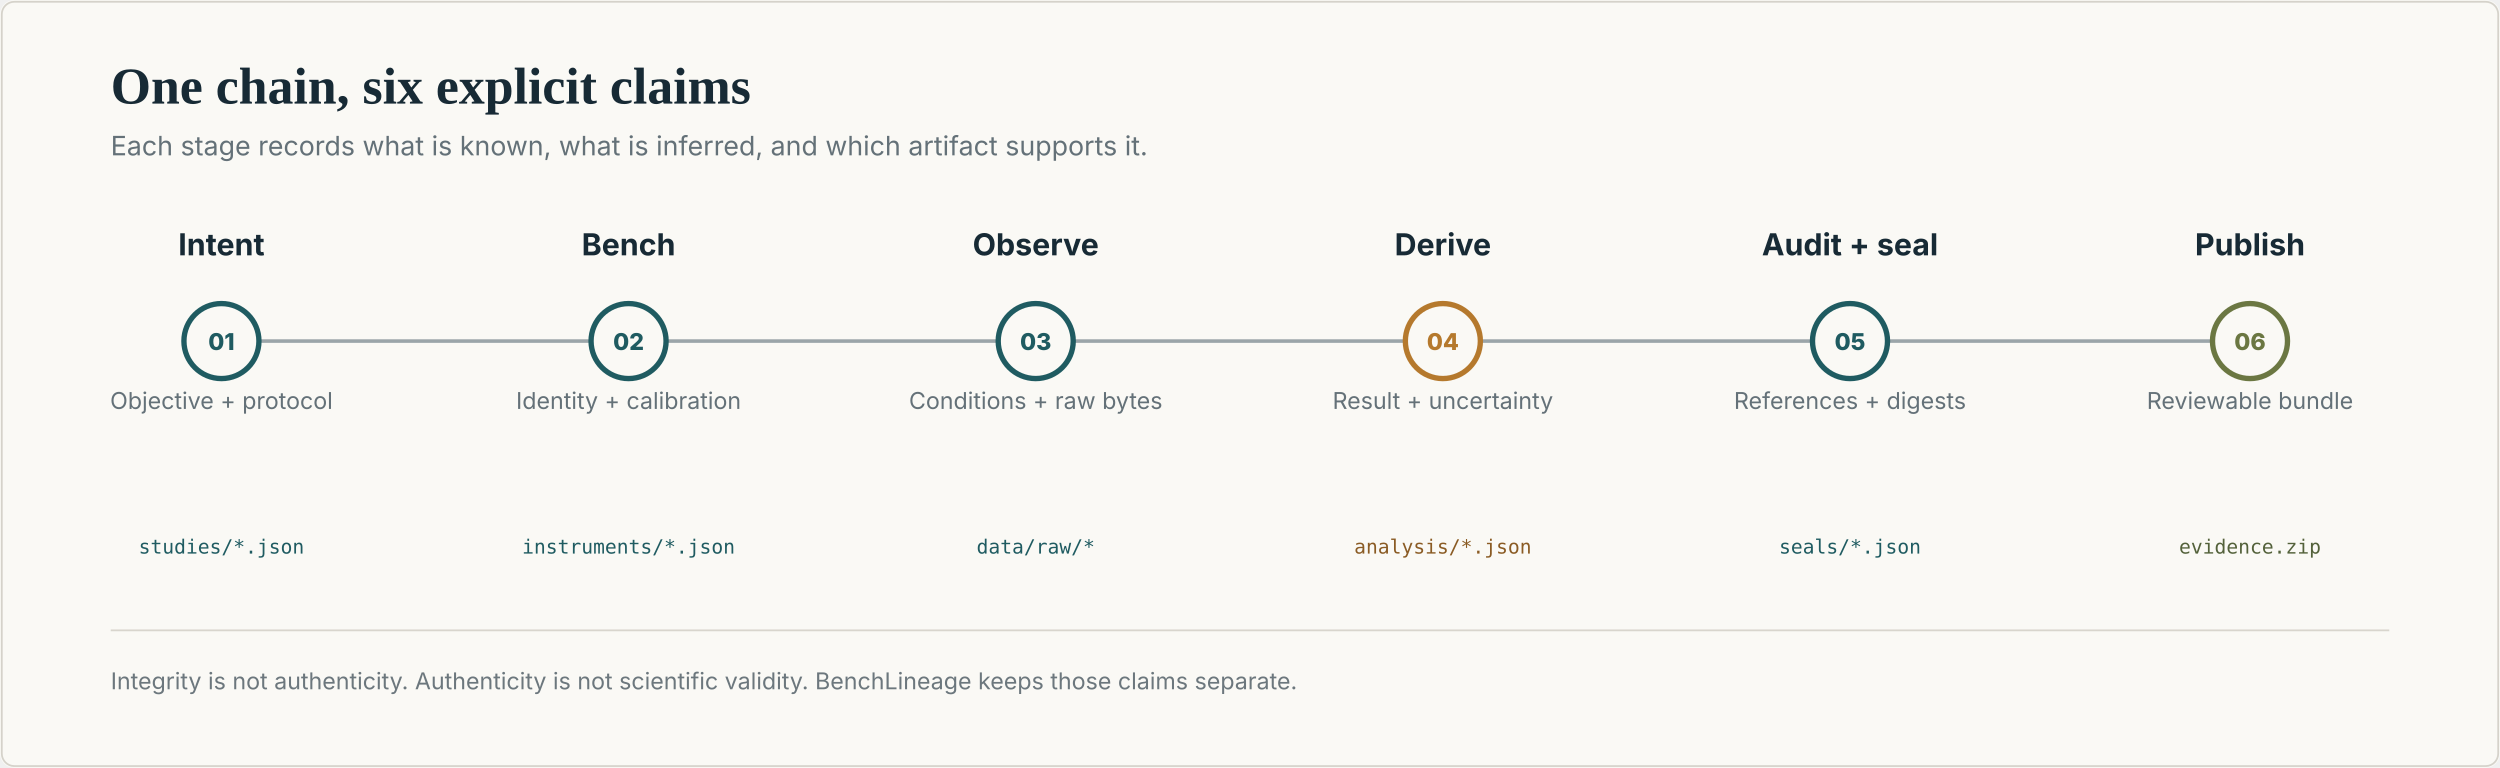
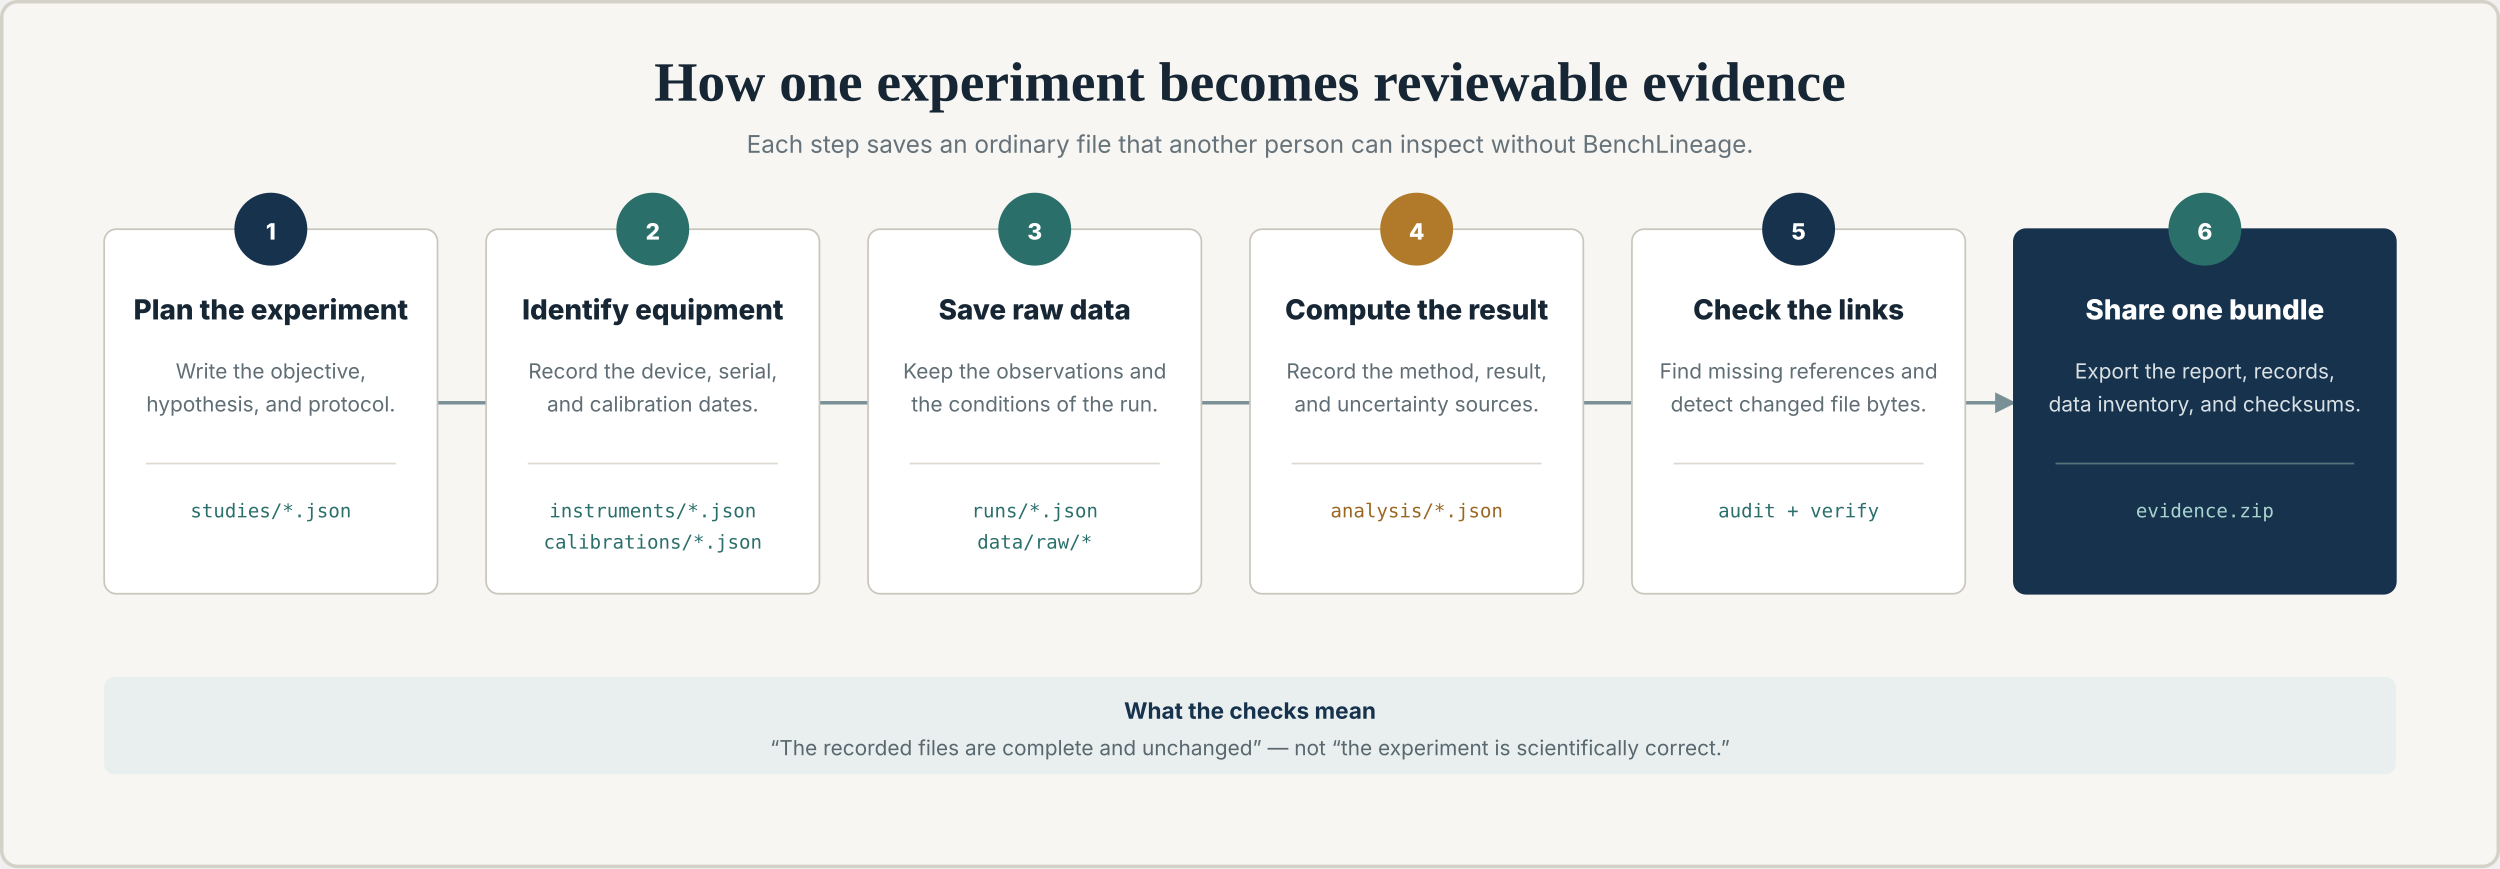
- <svg xmlns="http://www.w3.org/2000/svg" width="1400" height="430" viewBox="0 0 1400 430" role="img" aria-labelledby="title desc">
-   <rect width="1400" height="430" rx="8" fill="#faf9f5" />
-   <rect x="1" y="1" width="1398" height="428" rx="7" fill="none" stroke="#d5d2ca" />
-   <g font-family="Inter,Segoe UI,Arial,sans-serif">
-     <text x="62" y="58" fill="#172a35" font-family="Georgia,Times New Roman,serif" font-size="29" font-weight="700">One chain, six explicit claims</text>
-     <text x="62" y="87" fill="#647178" font-size="15">Each stage records what is known, what is inferred, and which artifact supports it.</text>
-     <line x1="124" y1="191" x2="1260" y2="191" stroke="#9ba5a9" stroke-width="2" />
-     <g fill="#faf9f5" stroke-width="3">
-       <circle cx="124" cy="191" r="21" stroke="#1f5b61" />
-       <circle cx="352" cy="191" r="21" stroke="#1f5b61" />
-       <circle cx="580" cy="191" r="21" stroke="#1f5b61" />
-       <circle cx="808" cy="191" r="21" stroke="#b5792d" />
-       <circle cx="1036" cy="191" r="21" stroke="#1f5b61" />
-       <circle cx="1260" cy="191" r="21" stroke="#6b7742" />
+ <svg xmlns="http://www.w3.org/2000/svg" width="1440" height="500" viewBox="0 0 1440 500" role="img" aria-labelledby="title desc">
+   <defs>
+     <marker id="arrow" viewBox="0 0 10 10" refX="9" refY="5" markerWidth="6" markerHeight="6" orient="auto">
+       <path d="M0 0L10 5L0 10Z" fill="#789096" />
+     </marker>
+   </defs>
+   <rect width="1440" height="500" rx="10" fill="#F7F6F2" />
+   <rect x="1" y="1" width="1438" height="498" rx="9" fill="none" stroke="#D4D1C8" stroke-width="2" />
+   <g font-family="Inter, Segoe UI, Arial, sans-serif" text-anchor="middle">
+     <text x="720" y="58" fill="#172635" font-family="Georgia, Times New Roman, serif" font-size="32" font-weight="700">How one experiment becomes reviewable evidence</text>
+     <text x="720" y="88" fill="#65727A" font-size="14">Each step saves an ordinary file that another person can inspect without BenchLineage.</text>
+     <path d="M252 232H280M472 232H500M692 232H720M912 232H940M1132 232H1160" fill="none" stroke="#789096" stroke-width="2" marker-end="url(#arrow)" />
+     <g transform="translate(60 132)">
+       <rect width="192" height="210" rx="7" fill="#FFFFFF" stroke="#C9C6BC" />
+       <circle cx="96" cy="0" r="21" fill="#17324D" />
+       <text x="96" y="6" fill="#FFFFFF" font-size="13" font-weight="800">1</text>
+       <text x="96" y="52" fill="#172635" font-size="16" font-weight="800">Plan the experiment</text>
+       <text x="96" y="86" fill="#5F6D74" font-size="12">Write the objective,</text>
+       <text x="96" y="105" fill="#5F6D74" font-size="12">hypothesis, and protocol.</text>
+       <line x1="24" y1="135" x2="168" y2="135" stroke="#DDD9D0" />
+       <text x="96" y="166" fill="#2B6F6B" font-family="Consolas, monospace" font-size="11">studies/*.json</text>
    </g>
-     <g text-anchor="middle" font-size="13" font-weight="800">
-       <text x="124" y="196" fill="#1f5b61">01</text>
-       <text x="352" y="196" fill="#1f5b61">02</text>
-       <text x="580" y="196" fill="#1f5b61">03</text>
-       <text x="808" y="196" fill="#b5792d">04</text>
-       <text x="1036" y="196" fill="#1f5b61">05</text>
-       <text x="1260" y="196" fill="#6b7742">06</text>
+     <g transform="translate(280 132)">
+       <rect width="192" height="210" rx="7" fill="#FFFFFF" stroke="#C9C6BC" />
+       <circle cx="96" cy="0" r="21" fill="#2B6F6B" />
+       <text x="96" y="6" fill="#FFFFFF" font-size="13" font-weight="800">2</text>
+       <text x="96" y="52" fill="#172635" font-size="16" font-weight="800">Identify equipment</text>
+       <text x="96" y="86" fill="#5F6D74" font-size="12">Record the device, serial,</text>
+       <text x="96" y="105" fill="#5F6D74" font-size="12">and calibration dates.</text>
+       <line x1="24" y1="135" x2="168" y2="135" stroke="#DDD9D0" />
+       <text x="96" y="166" fill="#2B6F6B" font-family="Consolas, monospace" font-size="11">instruments/*.json</text>
+       <text x="96" y="184" fill="#2B6F6B" font-family="Consolas, monospace" font-size="11">calibrations/*.json</text>
    </g>
-     <g text-anchor="middle">
-       <g transform="translate(124 0)">
-         <text y="143" fill="#172a35" font-size="17" font-weight="700">Intent</text>
-         <text y="229" fill="#647178" font-size="13">Objective + protocol</text>
-         <text y="310" fill="#1f5b61" font-family="ui-monospace,monospace" font-size="11">studies/*.json</text>
-       </g>
-       <g transform="translate(352 0)">
-         <text y="143" fill="#172a35" font-size="17" font-weight="700">Bench</text>
-         <text y="229" fill="#647178" font-size="13">Identity + calibration</text>
-         <text y="310" fill="#1f5b61" font-family="ui-monospace,monospace" font-size="11">instruments/*.json</text>
-       </g>
-       <g transform="translate(580 0)">
-         <text y="143" fill="#172a35" font-size="17" font-weight="700">Observe</text>
-         <text y="229" fill="#647178" font-size="13">Conditions + raw bytes</text>
-         <text y="310" fill="#1f5b61" font-family="ui-monospace,monospace" font-size="11">data/raw/*</text>
-       </g>
-       <g transform="translate(808 0)">
-         <text y="143" fill="#172a35" font-size="17" font-weight="700">Derive</text>
-         <text y="229" fill="#647178" font-size="13">Result + uncertainty</text>
-         <text y="310" fill="#8a5b24" font-family="ui-monospace,monospace" font-size="11">analysis/*.json</text>
-       </g>
-       <g transform="translate(1036 0)">
-         <text y="143" fill="#172a35" font-size="17" font-weight="700">Audit + seal</text>
-         <text y="229" fill="#647178" font-size="13">References + digests</text>
-         <text y="310" fill="#1f5b61" font-family="ui-monospace,monospace" font-size="11">seals/*.json</text>
-       </g>
-       <g transform="translate(1260 0)">
-         <text y="143" fill="#172a35" font-size="17" font-weight="700">Publish</text>
-         <text y="229" fill="#647178" font-size="13">Reviewable bundle</text>
-         <text y="310" fill="#53613a" font-family="ui-monospace,monospace" font-size="11">evidence.zip</text>
-       </g>
+     <g transform="translate(500 132)">
+       <rect width="192" height="210" rx="7" fill="#FFFFFF" stroke="#C9C6BC" />
+       <circle cx="96" cy="0" r="21" fill="#2B6F6B" />
+       <text x="96" y="6" fill="#FFFFFF" font-size="13" font-weight="800">3</text>
+       <text x="96" y="52" fill="#172635" font-size="16" font-weight="800">Save raw data</text>
+       <text x="96" y="86" fill="#5F6D74" font-size="12">Keep the observations and</text>
+       <text x="96" y="105" fill="#5F6D74" font-size="12">the conditions of the run.</text>
+       <line x1="24" y1="135" x2="168" y2="135" stroke="#DDD9D0" />
+       <text x="96" y="166" fill="#2B6F6B" font-family="Consolas, monospace" font-size="11">runs/*.json</text>
+       <text x="96" y="184" fill="#2B6F6B" font-family="Consolas, monospace" font-size="11">data/raw/*</text>
    </g>
-     <line x1="62" y1="353" x2="1338" y2="353" stroke="#d8d5cd" />
-     <text x="62" y="386" fill="#6c777d" font-size="13">Integrity is not authenticity. Authenticity is not scientific validity. BenchLineage keeps those claims separate.</text>
+     <g transform="translate(720 132)">
+       <rect width="192" height="210" rx="7" fill="#FFFFFF" stroke="#C9C6BC" />
+       <circle cx="96" cy="0" r="21" fill="#B07A2A" />
+       <text x="96" y="6" fill="#FFFFFF" font-size="13" font-weight="800">4</text>
+       <text x="96" y="52" fill="#172635" font-size="16" font-weight="800">Compute the result</text>
+       <text x="96" y="86" fill="#5F6D74" font-size="12">Record the method, result,</text>
+       <text x="96" y="105" fill="#5F6D74" font-size="12">and uncertainty sources.</text>
+       <line x1="24" y1="135" x2="168" y2="135" stroke="#DDD9D0" />
+       <text x="96" y="166" fill="#9A6722" font-family="Consolas, monospace" font-size="11">analysis/*.json</text>
+     </g>
+     <g transform="translate(940 132)">
+       <rect width="192" height="210" rx="7" fill="#FFFFFF" stroke="#C9C6BC" />
+       <circle cx="96" cy="0" r="21" fill="#17324D" />
+       <text x="96" y="6" fill="#FFFFFF" font-size="13" font-weight="800">5</text>
+       <text x="96" y="52" fill="#172635" font-size="16" font-weight="800">Check the links</text>
+       <text x="96" y="86" fill="#5F6D74" font-size="12">Find missing references and</text>
+       <text x="96" y="105" fill="#5F6D74" font-size="12">detect changed file bytes.</text>
+       <line x1="24" y1="135" x2="168" y2="135" stroke="#DDD9D0" />
+       <text x="96" y="166" fill="#2B6F6B" font-family="Consolas, monospace" font-size="11">audit + verify</text>
+     </g>
+     <g transform="translate(1160 132)">
+       <rect width="220" height="210" rx="7" fill="#17324D" stroke="#17324D" />
+       <circle cx="110" cy="0" r="21" fill="#2B6F6B" />
+       <text x="110" y="6" fill="#FFFFFF" font-size="13" font-weight="800">6</text>
+       <text x="110" y="52" fill="#FFFFFF" font-size="16" font-weight="800">Share one bundle</text>
+       <text x="110" y="86" fill="#D9E1E5" font-size="12">Export the report, records,</text>
+       <text x="110" y="105" fill="#D9E1E5" font-size="12">data inventory, and checksums.</text>
+       <line x1="24" y1="135" x2="196" y2="135" stroke="#56747A" />
+       <text x="110" y="166" fill="#A9D5CF" font-family="Consolas, monospace" font-size="11">evidence.zip</text>
+     </g>
+     <rect x="60" y="390" width="1320" height="56" rx="6" fill="#E8EFEE" />
+     <text x="720" y="414" fill="#17324D" font-size="13" font-weight="700">What the checks mean</text>
+     <text x="720" y="435" fill="#59676F" font-size="12">“The recorded files are complete and unchanged” — not “the experiment is scientifically correct.”</text>
  </g>
</svg>
